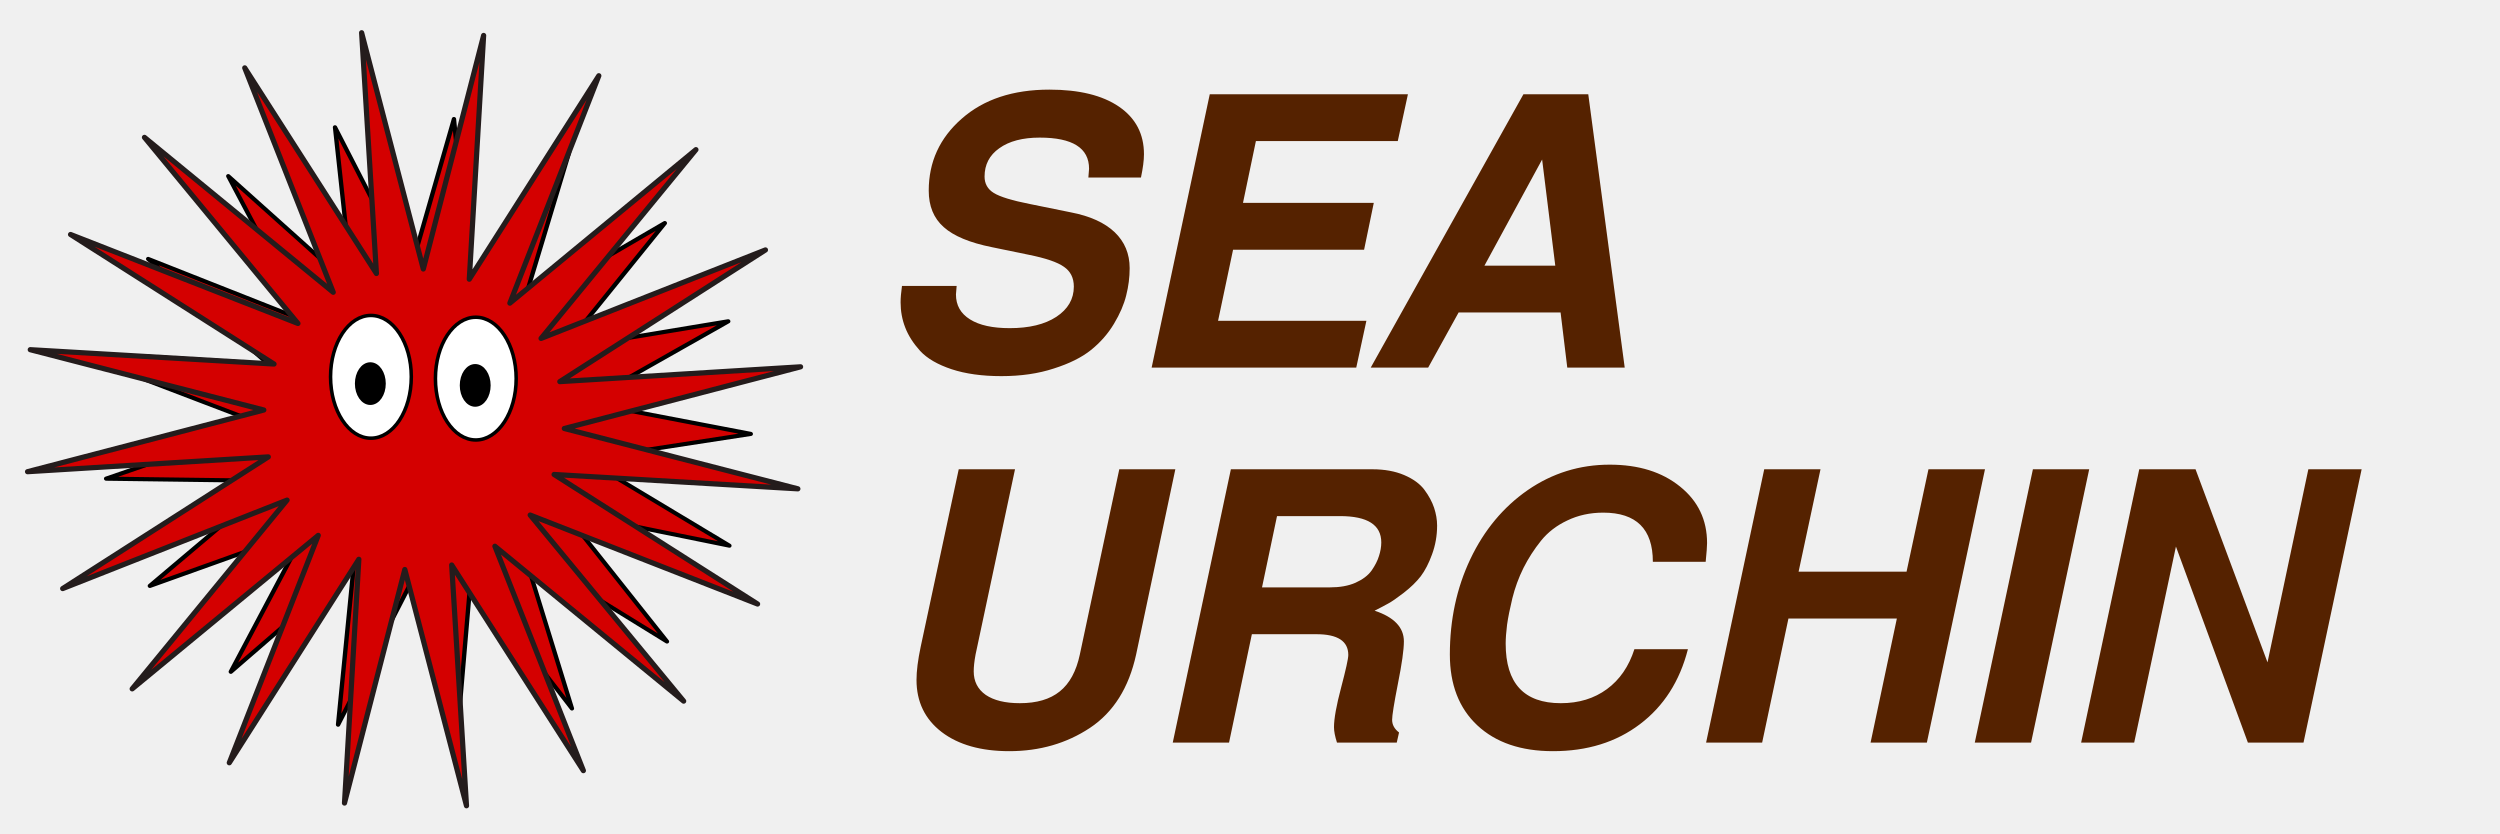
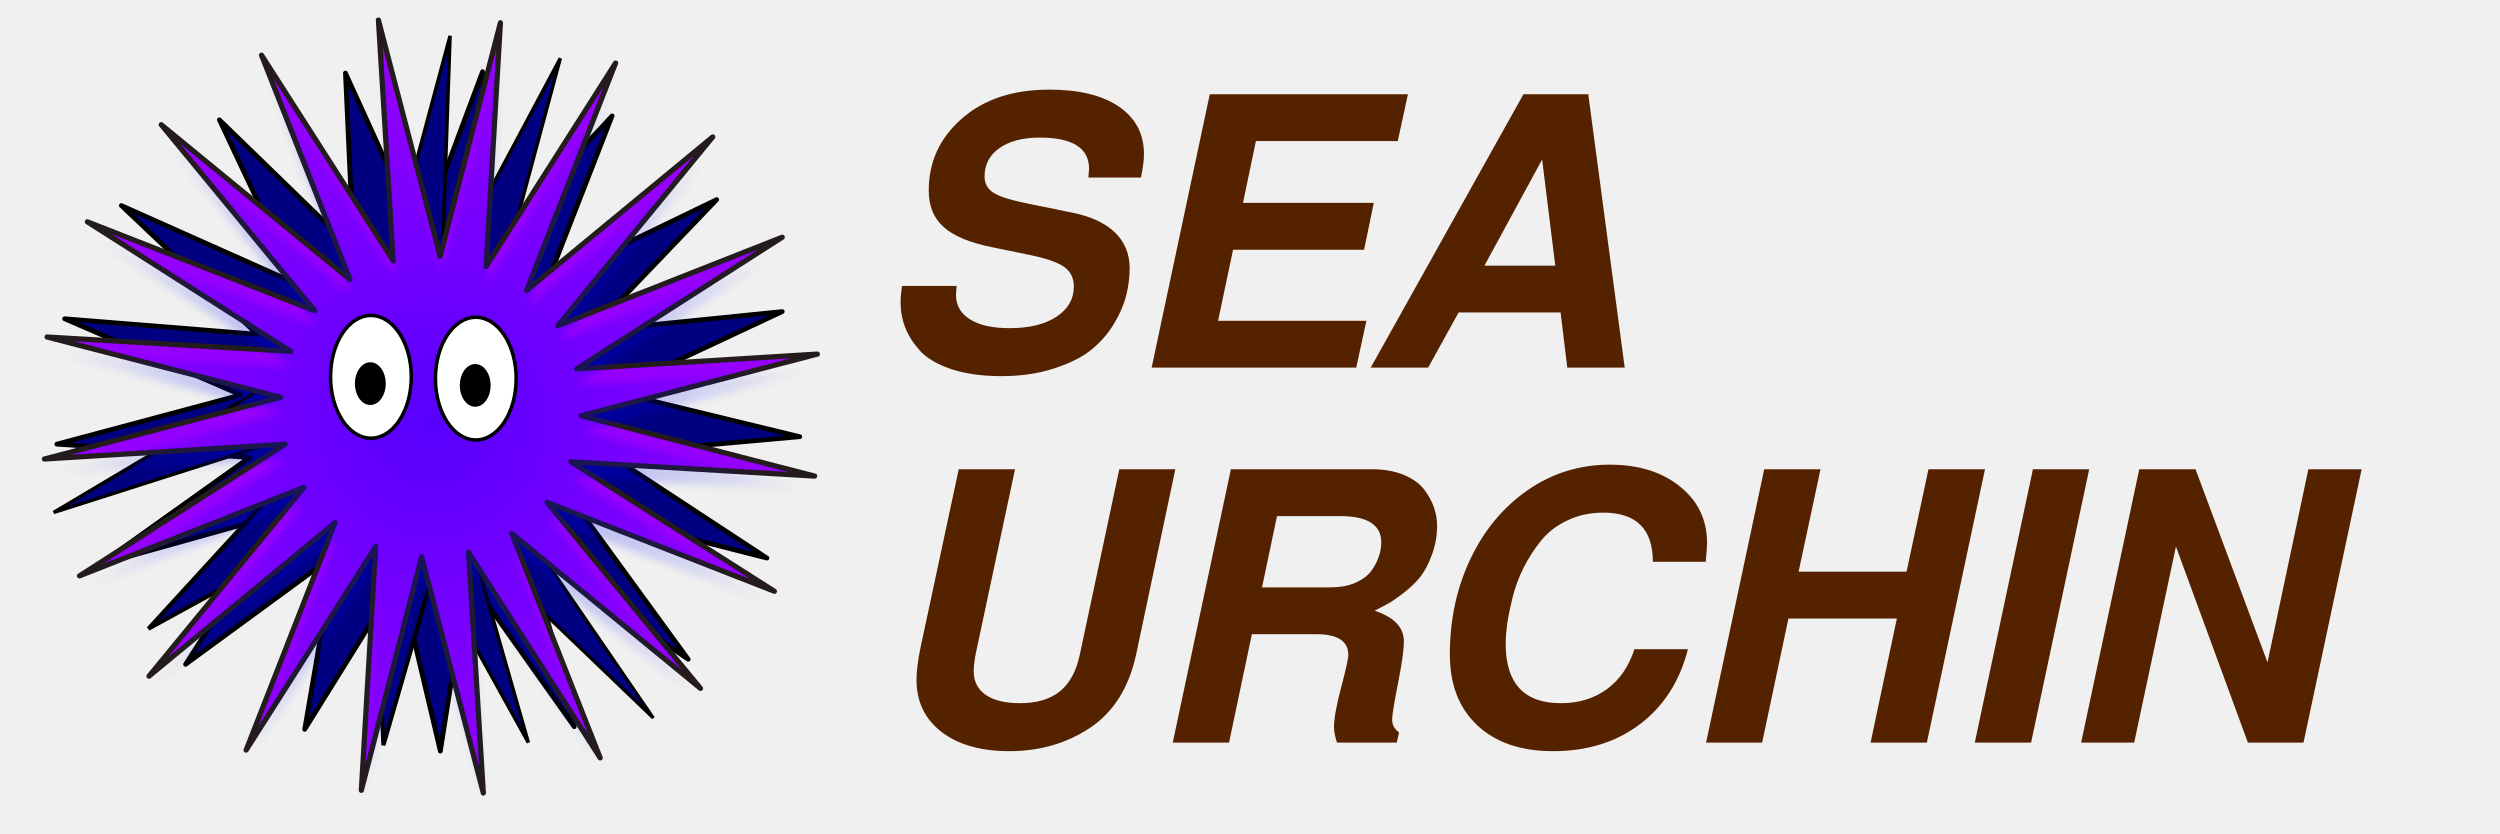
- <svg xmlns="http://www.w3.org/2000/svg" width="600" height="200" viewBox="0 0 169.333 56.444" version="1.1" id="svg8">
-   <defs id="defs2" />
+ <svg xmlns="http://www.w3.org/2000/svg" xmlns:xlink="http://www.w3.org/1999/xlink" width="600" height="200" viewBox="0 0 169.333 56.444" version="1.1" id="svg8">
+   <defs id="defs2">
+     <linearGradient id="linearGradient4310">
+       <stop style="stop-color:#0000ff;stop-opacity:1;" offset="0" id="stop4312" />
+       <stop style="stop-color:#0000ff;stop-opacity:0;" offset="1" id="stop4314" />
+     </linearGradient>
+     <radialGradient xlink:href="#linearGradient4310" id="radialGradient4316" cx="123.02" cy="-13.213" fx="123.02" fy="-13.213" r="26.178" gradientTransform="translate(-19.88815,80.68905)" gradientUnits="userSpaceOnUse" />
+     <filter style="color-interpolation-filters:sRGB" id="filter4462" x="-0.012" width="1.024" y="-0.012" height="1.024">
+       <feGaussianBlur stdDeviation="0.262" id="feGaussianBlur4464" />
+     </filter>
+   </defs>
  <g transform="translate(-73.86765,-38.87547)" id="layer1">
-     <path style="opacity:1;fill:#d40000;fill-opacity:1;stroke:#000000;stroke-width:0.353;stroke-linecap:round;stroke-linejoin:round;stroke-miterlimit:4;stroke-dasharray:none;stroke-dashoffset:0;stroke-opacity:1" id="path4508" d="m 139.095,82.31 -5.482,12.502 12.406,-5.697 -9.628,9.678 13.626,-0.831 -12.474,5.546 13.006,4.148 -13.635,0.666 10.629,8.566 -12.955,-4.305 6.817,11.827 -10.525,-8.694 2.084,13.491 -6.673,-11.909 -2.93,13.333 -1.921,-13.515 -7.549,11.374 3.091,-13.297 -11.148,7.879 7.686,-11.282 -13.241,3.32 11.242,-7.744 -13.547,-1.687 13.281,-3.16 -12.022,-6.467 13.525,1.851 -8.874,-10.373 11.943,6.612 -4.528,-12.879 8.748,10.48 0.43,-13.645 4.372,12.932 5.33,-12.568 -0.595,13.638 z" transform="matrix(0.8109941,0.204388,-0.1939774,0.7696855,22.05954,-37.79705)" />
-     <path style="opacity:1;fill:#d40000;fill-opacity:1;stroke:#241c1c;stroke-width:0.353;stroke-linecap:round;stroke-linejoin:round;stroke-miterlimit:4;stroke-dasharray:none;stroke-dashoffset:0;stroke-opacity:1" id="path4508-0" d="m 152.363,79.659 -7.511,14.734 13.564,-9.105 -11.697,11.691 15.714,-4.468 -14.737,7.505 16.326,0.607 -16.335,2.583 15.339,5.622 -16.334,-2.591 12.851,10.087 -14.734,-7.511 9.105,13.564 -11.691,-11.697 4.468,15.714 -7.505,-14.737 -0.607,16.326 -2.583,-16.335 -5.622,15.339 2.591,-16.334 -10.087,12.851 7.511,-14.734 -13.564,9.105 11.697,-11.691 -15.714,4.468 14.737,-7.505 -16.326,-0.607 16.335,-2.583 -15.339,-5.622 16.334,2.591 -12.851,-10.087 14.734,7.511 -9.105,-13.564 11.691,11.697 -4.468,-15.714 7.505,14.737 0.607,-16.326 2.583,16.335 5.622,-15.339 -2.591,16.334 z" transform="matrix(0.9951482,-0.09838724,0.09838724,0.9951482,-45.03379,-20.27575)" />
+     <g id="g4177" transform="matrix(0.9929905,0.1181943,-0.1181943,0.9929905,9.526606,-12.44941)">
+       <path d="m 119.76,51.047 -7.401,9.837 12.702,-2.829 -10.8,6.716 12.979,1.559 -12.739,2.688 11.504,5.737 -12.958,-1.703 8.474,9.14 -11.427,-5.864 4.3,11.309 -8.353,-9.233 -0.454,11.95 -4.151,-11.355 -5.147,10.977 0.612,-11.943 -9.145,8.522 5.293,-10.919 -11.908,4.916 9.258,-8.42 -13.063,0.646 11.973,-4.784 -12.453,-3.711 13.071,-0.501 -10.162,-7.567 12.404,3.849 -6.498,-10.401 10.061,7.679 -1.956,-11.831 6.36,10.472 2.849,-11.662 1.8,11.851 7.27,-9.919 -3.004,11.629 z" id="path4508" style="opacity:1;fill:#000080;fill-opacity:1;stroke:#000000;stroke-width:0.323;stroke-linecap:round;stroke-linejoin:round;stroke-miterlimit:4;stroke-dasharray:none;stroke-dashoffset:0;stroke-opacity:1" />
+       <path id="path4145-8" d="m 98.585,71.659 3.125,18.752 3.125,-19.036 z" style="fill:#000080;fill-opacity:1;fill-rule:evenodd;stroke:#000000;stroke-width:0.282px;stroke-linecap:butt;stroke-linejoin:miter;stroke-opacity:1" />
+       <path id="path4145-7" d="M 96.067,69.022 84.972,84.459 100.675,73.254 Z" style="fill:#000080;fill-opacity:1;fill-rule:evenodd;stroke:#000000;stroke-width:0.282px;stroke-linecap:butt;stroke-linejoin:miter;stroke-opacity:1" />
+     </g>
+     <path style="fill:#000080;fill-opacity:1;fill-rule:evenodd;stroke:#000000;stroke-width:0.235px;stroke-linecap:butt;stroke-linejoin:miter;stroke-opacity:1" d="M 93.758,63.916 77.501,73.585 95.791,67.75 Z" id="path4145-1" />
+     <path style="fill:#000080;fill-opacity:1;fill-rule:evenodd;stroke:#000000;stroke-width:0.235px;stroke-linecap:butt;stroke-linejoin:miter;stroke-opacity:1" d="m 106.91,61.09 4.91,-18.267 -9.041,16.936 z" id="path4145" />
+     <path style="fill:#000080;fill-opacity:1;fill-rule:evenodd;stroke:#000000;stroke-width:0.22px;stroke-linecap:butt;stroke-linejoin:miter;stroke-opacity:1" d="M 104.559,74.509 118.118,87.506 107.546,72.067 Z" id="path4145-722" />
+     <path style="fill:#000080;fill-opacity:1;fill-rule:evenodd;stroke:#000000;stroke-width:0.235px;stroke-linecap:butt;stroke-linejoin:miter;stroke-opacity:1" d="m 103.695,60.208 0.658,-18.904 -4.982,18.541 z" id="path4145-72-6" />
+     <path style="fill:#000080;fill-opacity:1;fill-rule:evenodd;stroke:#000000;stroke-width:0.235px;stroke-linecap:butt;stroke-linejoin:miter;stroke-opacity:1" d="m 100.489,72.629 9.167,16.546 -5.272,-18.46 z" id="path4145-72" />
+     <path style="opacity:1;fill:#9600fe;fill-opacity:1;stroke:#241c1c;stroke-width:0.353;stroke-linecap:round;stroke-linejoin:round;stroke-miterlimit:4;stroke-dasharray:none;stroke-dashoffset:0;stroke-opacity:1" id="path4508-0" d="m 115.564,43.146 -6.025,15.401 12.603,-10.396 -10.49,12.785 15.198,-5.992 -13.927,8.918 16.306,-1.003 -16.001,4.178 15.818,4.085 -16.509,-0.971 13.781,8.773 -15.401,-6.025 10.396,12.603 -12.785,-10.49 5.992,15.198 -8.918,-13.927 1.003,16.306 -4.178,-16.001 -4.085,15.818 0.971,-16.509 L 90.539,89.679 96.564,74.278 83.961,84.674 94.451,71.889 79.253,77.881 93.18,68.963 76.874,69.965 92.875,65.788 77.057,61.702 93.566,62.673 79.785,53.9 95.186,59.925 84.79,47.323 97.576,57.812 91.583,42.614 100.501,56.541 99.499,40.235 l 4.178,16.001 4.085,-15.818 -0.971,16.509 z" />
+     <path style="opacity:0.42;fill:url(#radialGradient4316);fill-opacity:1;stroke:#241c1c;stroke-width:0;stroke-linecap:round;stroke-linejoin:round;stroke-miterlimit:4;stroke-dasharray:none;stroke-dashoffset:0;stroke-opacity:1;filter:url(#filter4462)" id="path4508-0-1" d="m 115.644,44.21 -6.025,15.401 12.603,-10.396 -10.49,12.785 15.198,-5.992 -13.927,8.918 16.306,-1.003 -16.001,4.178 15.818,4.085 -16.509,-0.971 13.781,8.773 -15.401,-6.025 10.396,12.603 -12.785,-10.49 5.992,15.198 -8.918,-13.927 1.003,16.306 -4.178,-16.001 -4.085,15.818 0.971,-16.509 -8.773,13.781 6.025,-15.401 -12.603,10.396 10.49,-12.785 -15.198,5.992 13.927,-8.918 -16.306,1.003 16.001,-4.178 -15.818,-4.085 16.509,0.971 -13.781,-8.773 15.401,6.025 -10.396,-12.603 12.785,10.49 -5.992,-15.198 8.918,13.927 -1.003,-16.306 4.178,16.001 4.085,-15.818 -0.971,16.509 z" />
    <g id="g4570" transform="translate(-47.31727,-52.74234)">
      <ellipse ry="4.157" rx="2.735" cy="117.141" cx="146.309" id="path4546" style="opacity:1;fill:#ffffff;fill-opacity:1;stroke:#000000;stroke-width:0.239;stroke-linecap:round;stroke-linejoin:round;stroke-miterlimit:4;stroke-dasharray:none;stroke-dashoffset:0;stroke-opacity:1" />
      <ellipse ry="1.27" rx="0.869" cy="117.601" cx="146.269" id="path4548" style="opacity:1;fill:#000000;fill-opacity:1;stroke:#000000;stroke-width:0.353;stroke-linecap:round;stroke-linejoin:round;stroke-miterlimit:4;stroke-dasharray:none;stroke-dashoffset:0;stroke-opacity:1" />
    </g>
    <g id="g4570-8" transform="translate(-40.21377,-52.62176)">
      <ellipse ry="4.157" rx="2.735" cy="117.141" cx="146.309" id="path4546-6" style="opacity:1;fill:#ffffff;fill-opacity:1;stroke:#000000;stroke-width:0.239;stroke-linecap:round;stroke-linejoin:round;stroke-miterlimit:4;stroke-dasharray:none;stroke-dashoffset:0;stroke-opacity:1" />
      <ellipse ry="1.27" rx="0.869" cy="117.601" cx="146.269" id="path4548-7" style="opacity:1;fill:#000000;fill-opacity:1;stroke:#000000;stroke-width:0.353;stroke-linecap:round;stroke-linejoin:round;stroke-miterlimit:4;stroke-dasharray:none;stroke-dashoffset:0;stroke-opacity:1" />
    </g>
  </g>
  <text id="text4141" y="24.899" x="59.064" style="font-style:italic;font-variant:normal;font-weight:600;font-stretch:normal;font-size:25.4px;line-height:100%;font-family:FreeSans;-inkscape-font-specification:'FreeSans, Semi-Bold Italic';text-align:start;letter-spacing:0px;word-spacing:0px;writing-mode:lr;text-anchor:start;fill:#552200;fill-opacity:1;stroke:none;stroke-width:1px;stroke-linecap:butt;stroke-linejoin:miter;stroke-opacity:1;" xml:space="preserve">
    <tspan y="24.899" x="59.064" id="tspan4143">SEA</tspan>
    <tspan id="tspan4145" y="50.299" x="59.064">URCHIN</tspan>
  </text>
</svg>
